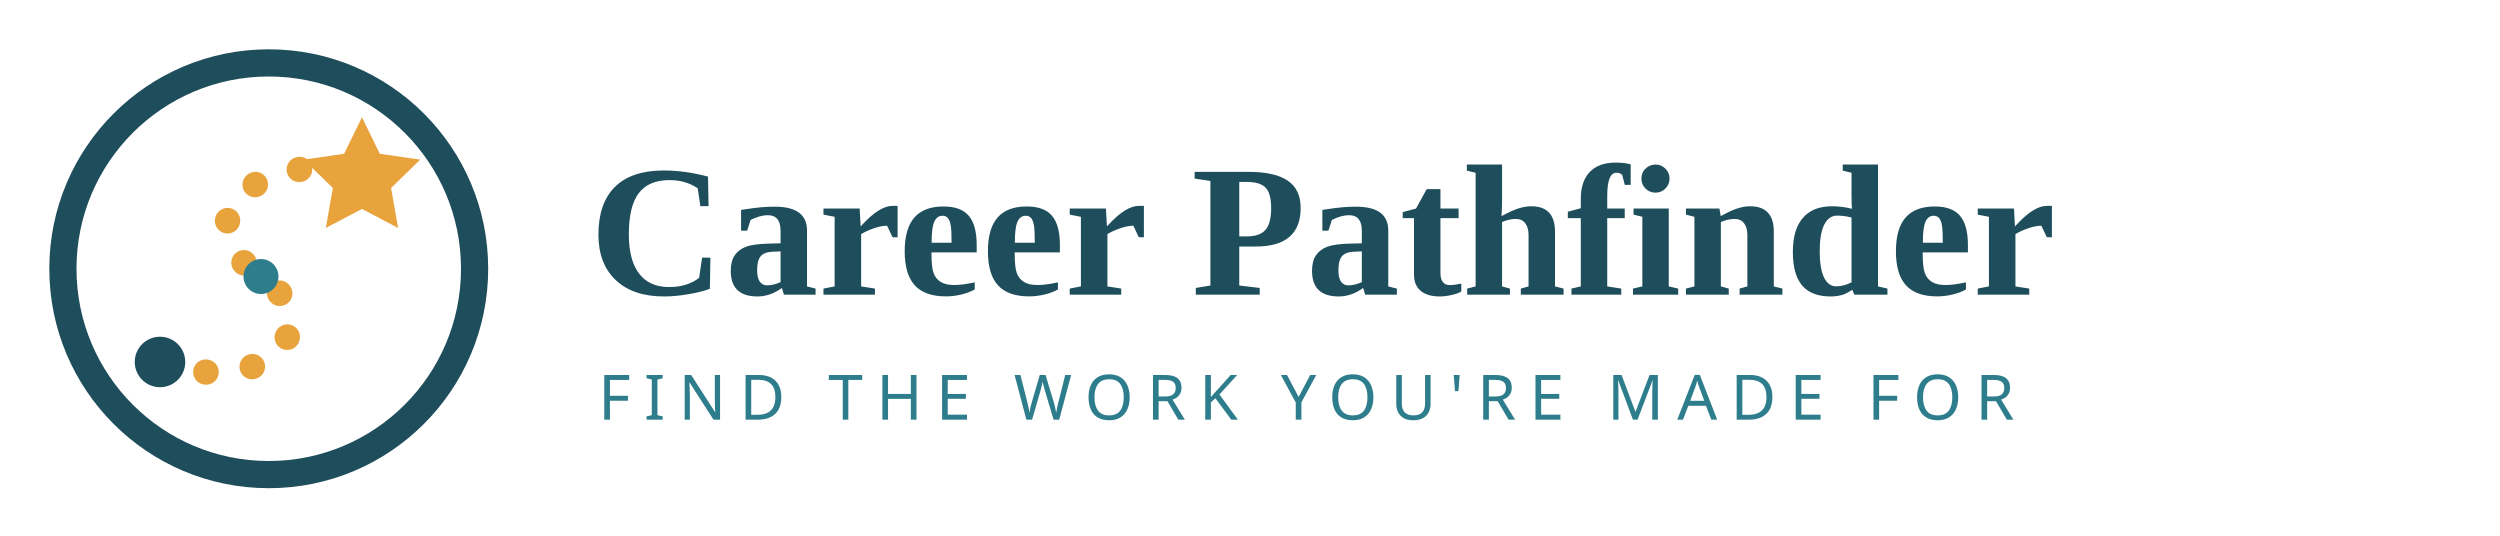
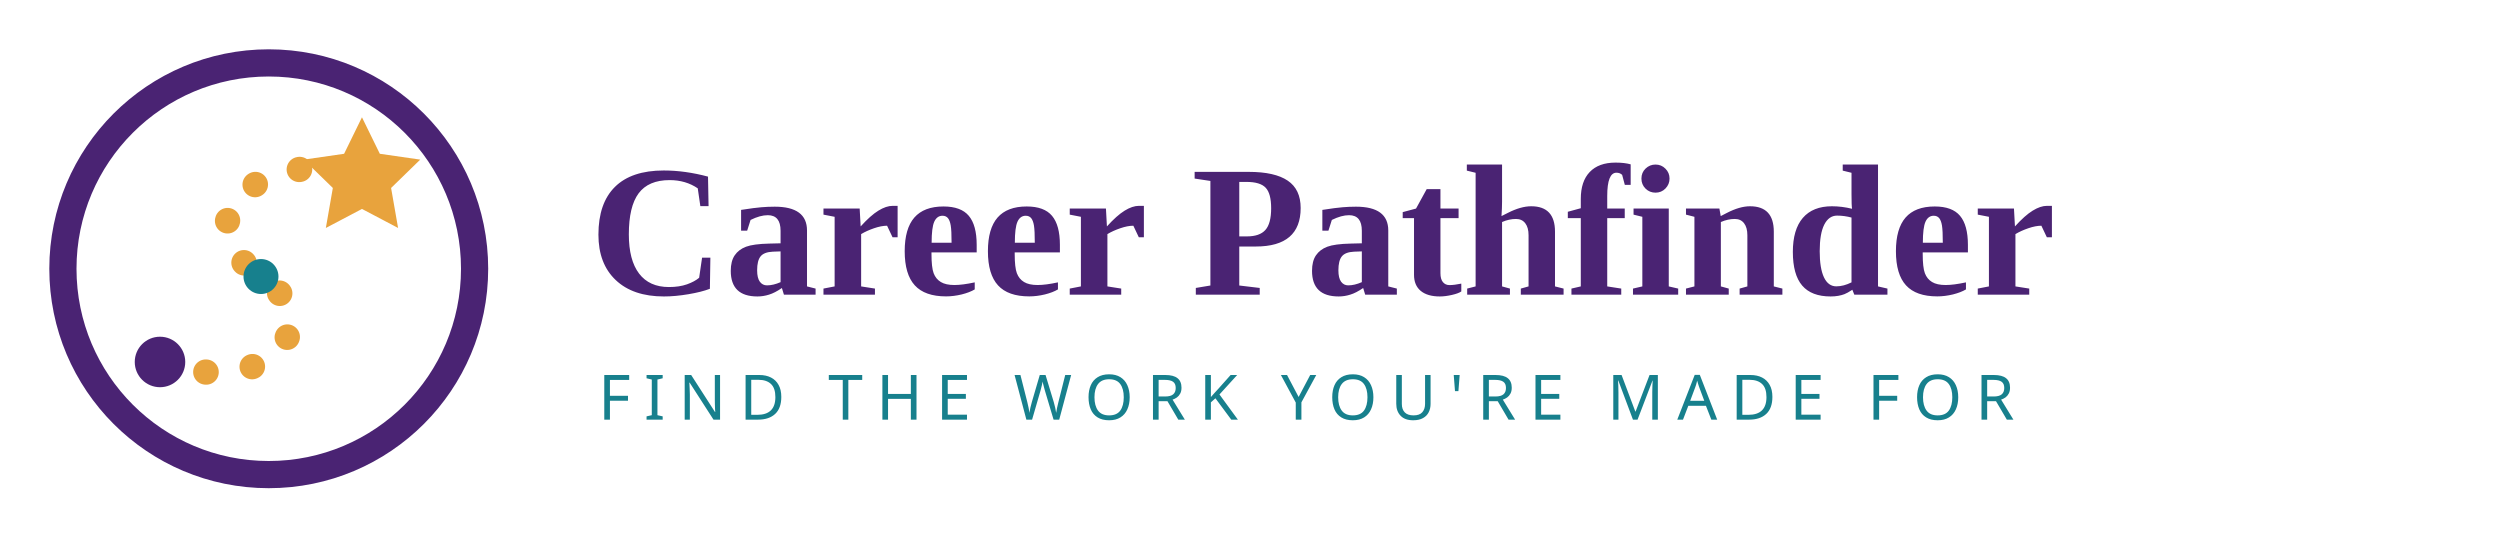
<svg xmlns="http://www.w3.org/2000/svg" viewBox="0 0 560 120" fill="none">
  <g transform="translate(8 8) scale(0.87)">
-     <circle cx="60" cy="60" r="53" stroke="#1e4d5c" stroke-width="7" />
+     <circle cx="60" cy="60" r="53" stroke="#4a2373" stroke-width="7" />
    <path d="M32 84 C 60 94, 76 74, 58 62 C 40 50, 52 34, 74 34" stroke="#e8a33d" stroke-width="6.5" stroke-linecap="round" stroke-dasharray="0.1 12" />
-     <circle cx="32" cy="84" r="6.5" fill="#1e4d5c" />
-     <circle cx="58" cy="62" r="4.5" fill="#2e7d8c" />
+     <circle cx="32" cy="84" r="6.5" fill="#4a2373" />
+     <circle cx="58" cy="62" r="4.5" fill="#17808d" />
    <path d="M84 21 l4.6 9.4 10.4 1.5 -7.5 7.3 1.8 10.3 -9.3 -4.9 -9.3 4.9 1.8 -10.3 -7.5 -7.3 10.4 -1.5 z" fill="#e8a33d" />
  </g>
-   <text x="132" y="66" font-family="Georgia, 'Times New Roman', serif" font-size="42" font-weight="bold" fill="#1e4d5c">Career Pathfinder</text>
-   <text x="134" y="94" font-family="Verdana, Geneva, sans-serif" font-size="14" letter-spacing="3" fill="#2e7d8c">FIND THE WORK YOU'RE MADE FOR</text>
+   <text x="132" y="66" font-family="Georgia, 'Times New Roman', serif" font-size="42" font-weight="bold" fill="#4a2373">Career Pathfinder</text>
+   <text x="134" y="94" font-family="Verdana, Geneva, sans-serif" font-size="14" letter-spacing="3" fill="#17808d">FIND THE WORK YOU'RE MADE FOR</text>
</svg>
